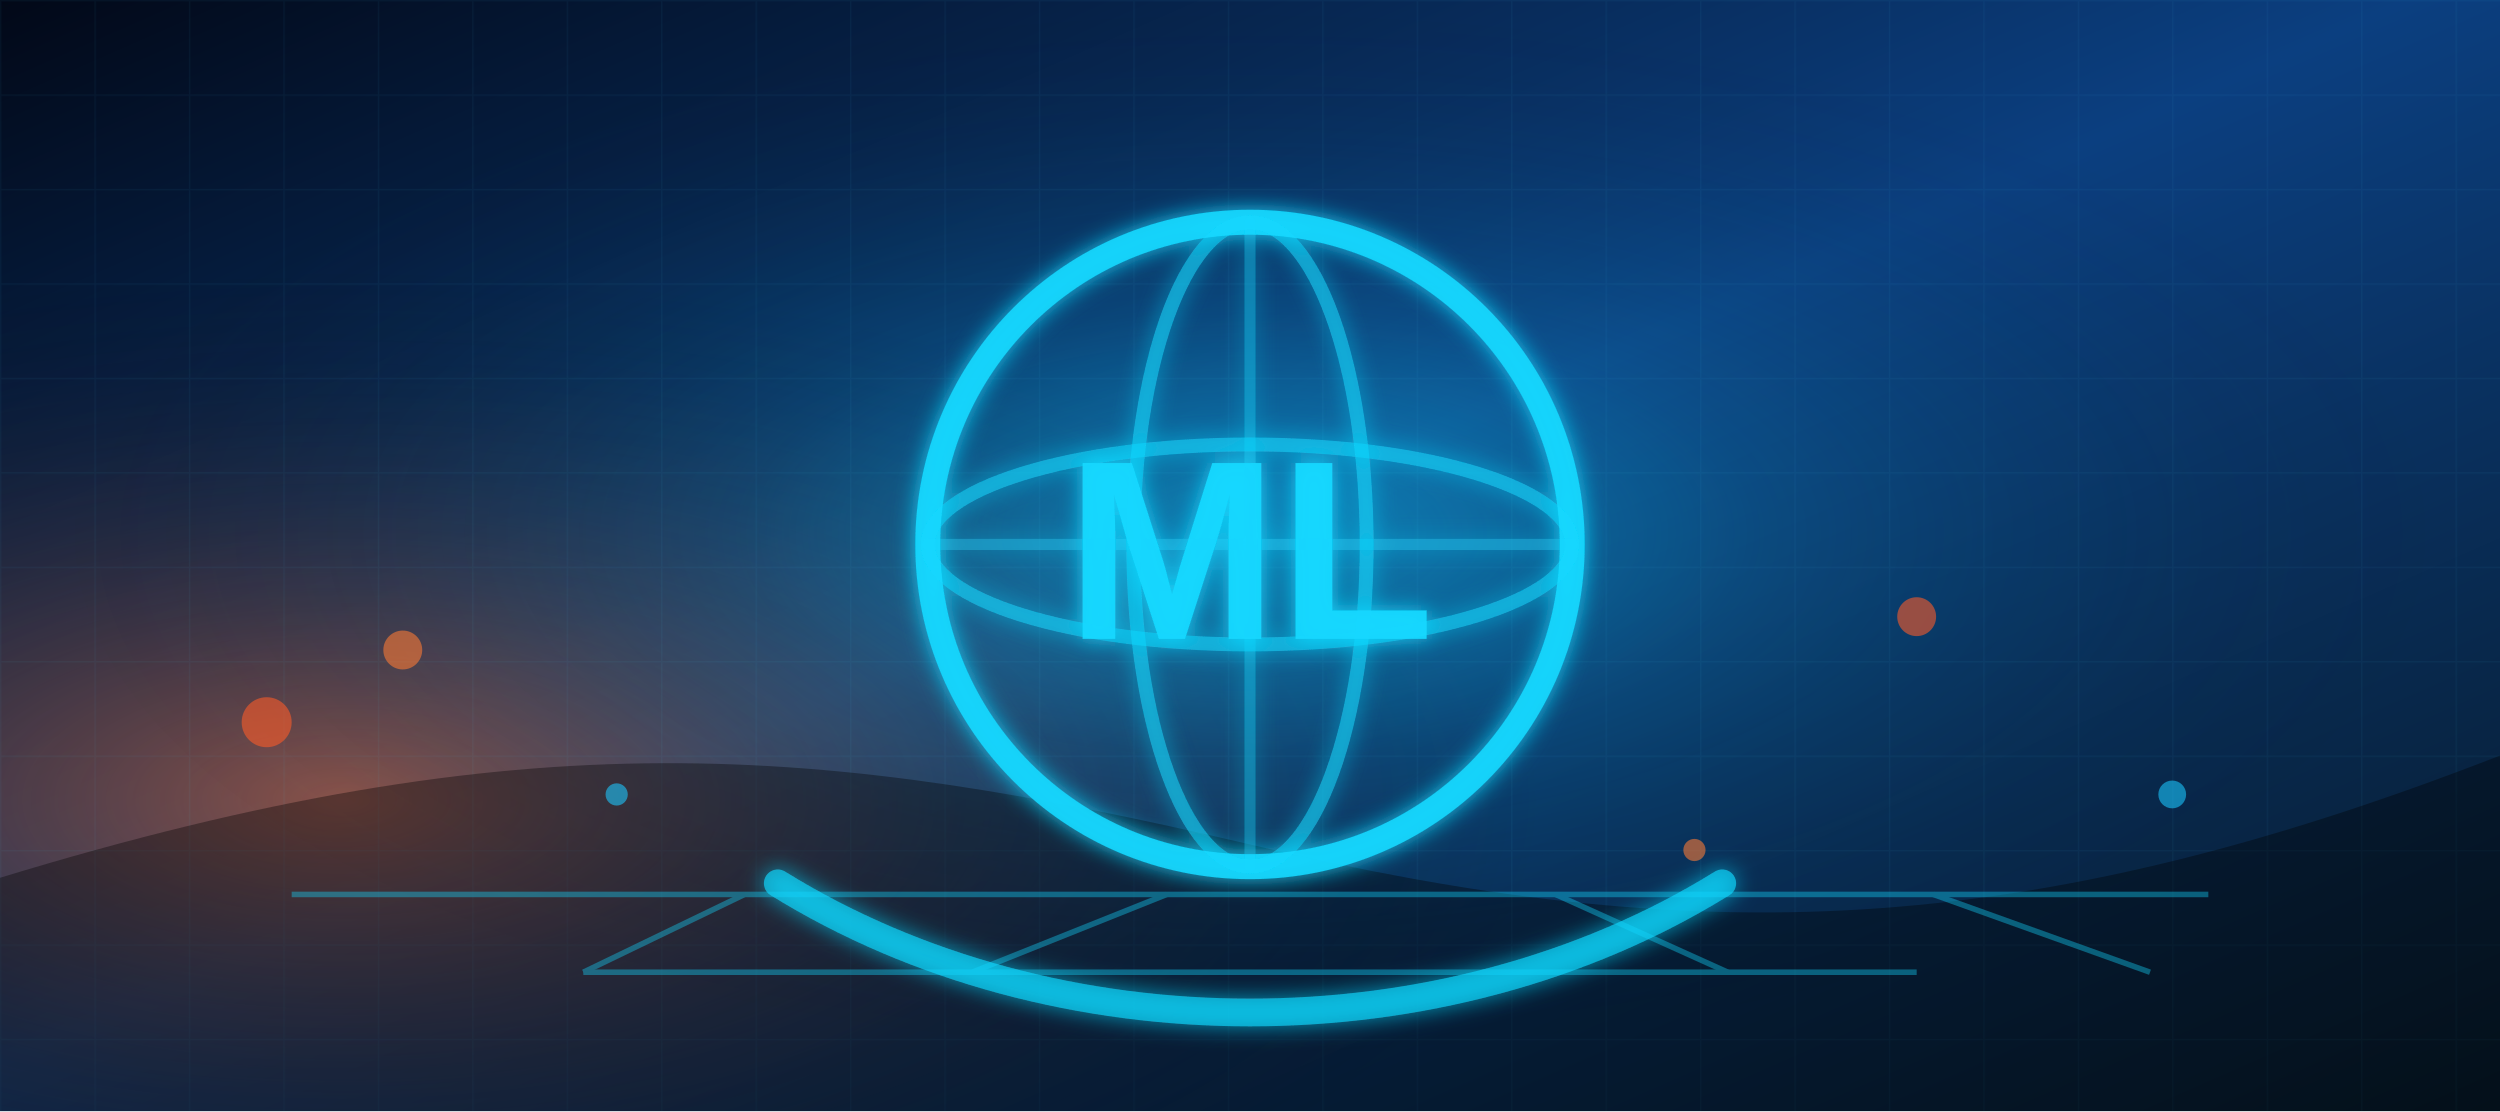
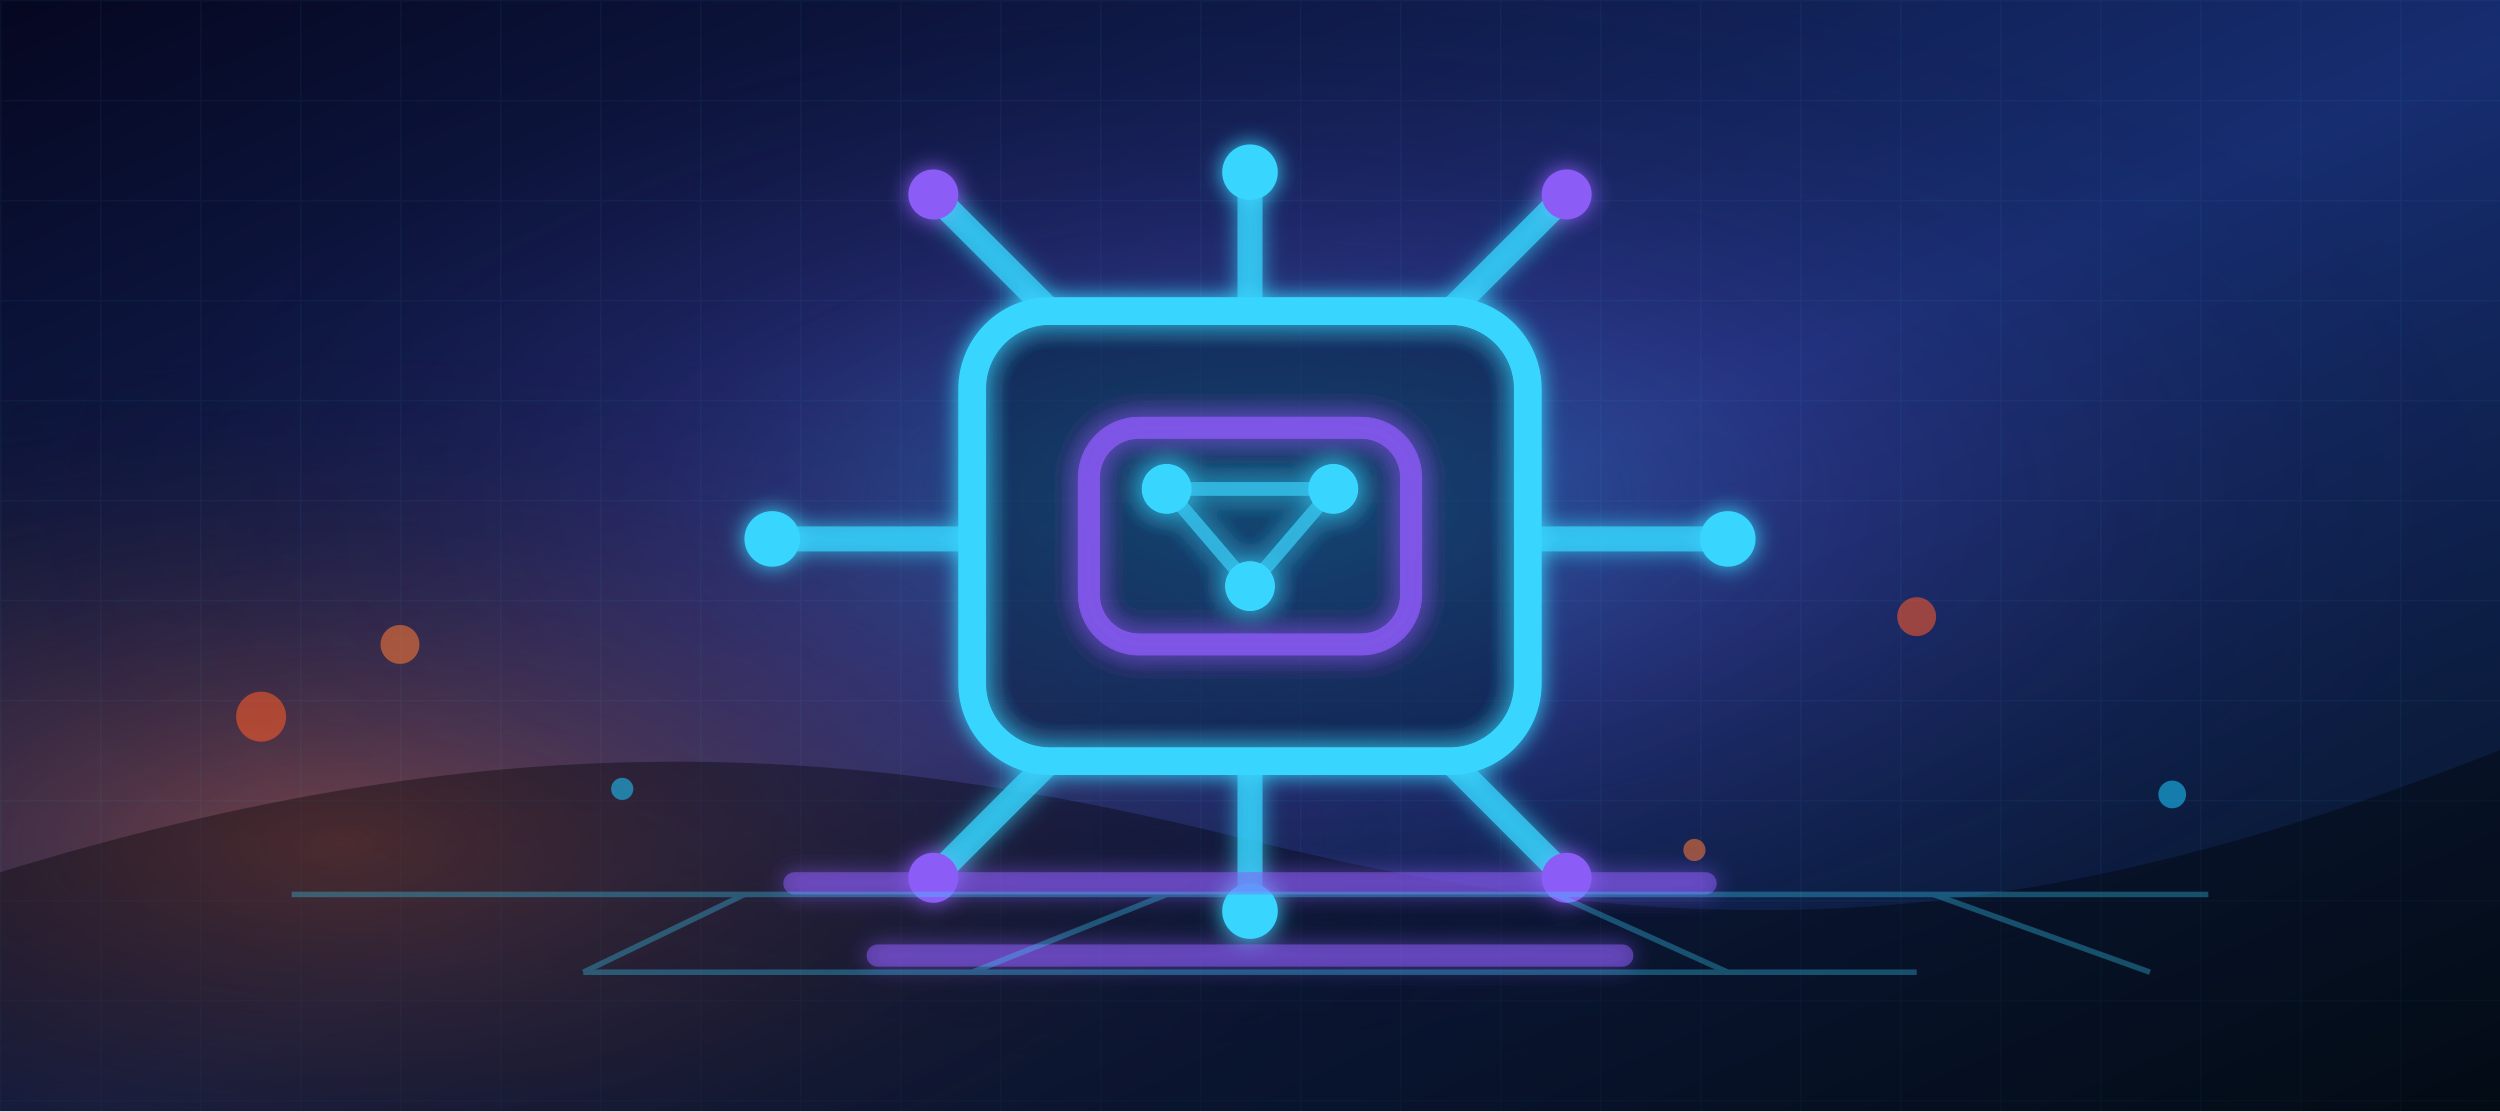
- <svg xmlns="http://www.w3.org/2000/svg" viewBox="0 0 900 400" role="img" aria-labelledby="title-ml_cover.svg desc-ml_cover.svg">
+ <svg xmlns="http://www.w3.org/2000/svg" viewBox="0 0 900 400" role="img" aria-labelledby="title-ml desc-ml">
  <defs>
-     <linearGradient id="bg13" x1="0%" y1="0%" x2="100%" y2="100%">
-       <stop offset="0%" stop-color="#020817" />
-       <stop offset="48%" stop-color="#0b3f80" />
-       <stop offset="100%" stop-color="#061827" />
+     <linearGradient id="bg-ml" x1="0%" y1="0%" x2="100%" y2="100%">
+       <stop offset="0%" stop-color="#060720" />
+       <stop offset="52%" stop-color="#162d70" />
+       <stop offset="100%" stop-color="#04111f" />
    </linearGradient>
-     <radialGradient id="core13" cx="50%" cy="48%" r="48%">
-       <stop offset="0%" stop-color="#12d8ff" stop-opacity="0.45" />
-       <stop offset="42%" stop-color="#12d8ff" stop-opacity="0.12" />
+     <radialGradient id="core-ml" cx="50%" cy="45%" r="52%">
+       <stop offset="0%" stop-color="#38d6ff" stop-opacity="0.38" />
+       <stop offset="46%" stop-color="#8b5cf6" stop-opacity="0.12" />
      <stop offset="100%" stop-color="#000000" stop-opacity="0" />
    </radialGradient>
-     <radialGradient id="warm13" cx="14%" cy="72%" r="48%">
-       <stop offset="0%" stop-color="#ff6b24" stop-opacity="0.7" />
+     <radialGradient id="warm-ml" cx="14%" cy="76%" r="46%">
+       <stop offset="0%" stop-color="#ff6b24" stop-opacity="0.58" />
      <stop offset="100%" stop-color="#000000" stop-opacity="0" />
    </radialGradient>
-     <pattern id="mesh13" width="34" height="34" patternUnits="userSpaceOnUse">
-       <path d="M34 0H0V34" fill="none" stroke="#43d4ff" stroke-opacity="0.05" stroke-width="1" />
+     <pattern id="mesh-ml" width="36" height="36" patternUnits="userSpaceOnUse">
+       <path d="M36 0H0V36" fill="none" stroke="#43d4ff" stroke-opacity="0.05" stroke-width="1" />
    </pattern>
-     <filter id="softGlow13" x="-30%" y="-30%" width="160%" height="160%">
+     <filter id="glow-ml" x="-35%" y="-35%" width="170%" height="170%">
      <feGaussianBlur stdDeviation="4" result="blur" />
      <feMerge>
        <feMergeNode in="blur" />
        <feMergeNode in="SourceGraphic" />
      </feMerge>
    </filter>
  </defs>
-   <rect width="900" height="400" fill="url(#bg13)" />
-   <rect width="900" height="400" fill="url(#warm13)" opacity="0.75" />
-   <rect width="900" height="400" fill="url(#core13)" />
-   <rect width="900" height="400" fill="url(#mesh13)" />
-   <path d="M0 316c190-58 296-48 450-12 160 38 278 35 450-32v128H0z" fill="#000000" opacity="0.35" />
-   <g opacity="0.58">
-     <circle cx="96" cy="260" r="9" fill="#ff5b27" />
-     <circle cx="145" cy="234" r="7" fill="#ff7a33" />
-     <circle cx="222" cy="286" r="4" fill="#1cc8ff" />
+   <rect width="900" height="400" fill="url(#bg-ml)" />
+   <rect width="900" height="400" fill="url(#warm-ml)" opacity="0.72" />
+   <rect width="900" height="400" fill="url(#core-ml)" />
+   <rect width="900" height="400" fill="url(#mesh-ml)" />
+   <path d="M0 314c176-54 304-48 448-12 162 40 280 36 452-32v130H0z" fill="#000000" opacity="0.36" />
+   <g opacity="0.56">
+     <circle cx="94" cy="258" r="9" fill="#ff5b27" />
+     <circle cx="144" cy="232" r="7" fill="#ff7a33" />
+     <circle cx="224" cy="284" r="4" fill="#1cc8ff" />
    <circle cx="690" cy="222" r="7" fill="#ff5b27" />
    <circle cx="782" cy="286" r="5" fill="#19c7ff" />
    <circle cx="610" cy="306" r="4" fill="#ff7a33" />
  </g>
-   <g filter="url(#softGlow13)">
-     <circle cx="450" cy="196" r="116" fill="none" stroke="#12d8ff" stroke-linecap="round" stroke-linejoin="round" stroke-width="9" opacity="0.9" />
-     <ellipse cx="450" cy="196" rx="116" ry="36" fill="none" stroke="#12d8ff" stroke-linecap="round" stroke-linejoin="round" stroke-width="5" opacity="0.52" />
-     <ellipse cx="450" cy="196" rx="42" ry="116" fill="none" stroke="#12d8ff" stroke-linecap="round" stroke-linejoin="round" stroke-width="5" opacity="0.52" />
-     <path d="M334 196h232M450 80v232" fill="none" stroke="#12d8ff" stroke-linecap="round" stroke-linejoin="round" stroke-width="4" opacity="0.34" />
-     <text x="450" y="230" text-anchor="middle" font-family="Outfit, Arial" font-size="92" font-weight="900" fill="#12d8ff" opacity="0.94">ML</text>
-     <path d="M280 318c100 62 240 62 340 0" fill="none" stroke="#12d8ff" stroke-linecap="round" stroke-linejoin="round" stroke-width="10" opacity="0.65" />
+   <g filter="url(#glow-ml)" stroke-linecap="round" stroke-linejoin="round">
+     <rect x="350" y="112" width="200" height="162" rx="28" fill="rgba(10,25,58,0.28)" stroke="#38d6ff" stroke-width="10" />
+     <rect x="392" y="154" width="116" height="78" rx="18" fill="none" stroke="#8b5cf6" stroke-width="8" opacity="0.82" />
+     <path d="M450 112V62M450 274v54M350 194h-72M550 194h72M378 112l-42-42M522 112l42-42M378 274l-42 42M522 274l42 42" fill="none" stroke="#38d6ff" stroke-width="9" opacity="0.72" />
+     <circle cx="450" cy="62" r="10" fill="#38d6ff" />
+     <circle cx="450" cy="328" r="10" fill="#38d6ff" />
+     <circle cx="278" cy="194" r="10" fill="#38d6ff" />
+     <circle cx="622" cy="194" r="10" fill="#38d6ff" />
+     <circle cx="336" cy="70" r="9" fill="#8b5cf6" />
+     <circle cx="564" cy="70" r="9" fill="#8b5cf6" />
+     <circle cx="336" cy="316" r="9" fill="#8b5cf6" />
+     <circle cx="564" cy="316" r="9" fill="#8b5cf6" />
+     <circle cx="420" cy="176" r="9" fill="#38d6ff" />
+     <circle cx="480" cy="176" r="9" fill="#38d6ff" />
+     <circle cx="450" cy="211" r="9" fill="#38d6ff" />
+     <path d="M420 176h60M420 176l30 35M480 176l-30 35" fill="none" stroke="#38d6ff" stroke-width="5" opacity="0.68" />
+     <path d="M286 318h328M316 344h268" fill="none" stroke="#8b5cf6" stroke-width="8" opacity="0.52" />
  </g>
-   <g opacity="0.38" stroke="#12d8ff" stroke-width="2">
+   <g opacity="0.32" stroke="#38d6ff" stroke-width="2" fill="none">
    <path d="M105 322h690" />
    <path d="M210 350h480" />
    <path d="M268 322l-58 28M420 322l-70 28M560 322l62 28M696 322l78 28" />
  </g>
</svg>
